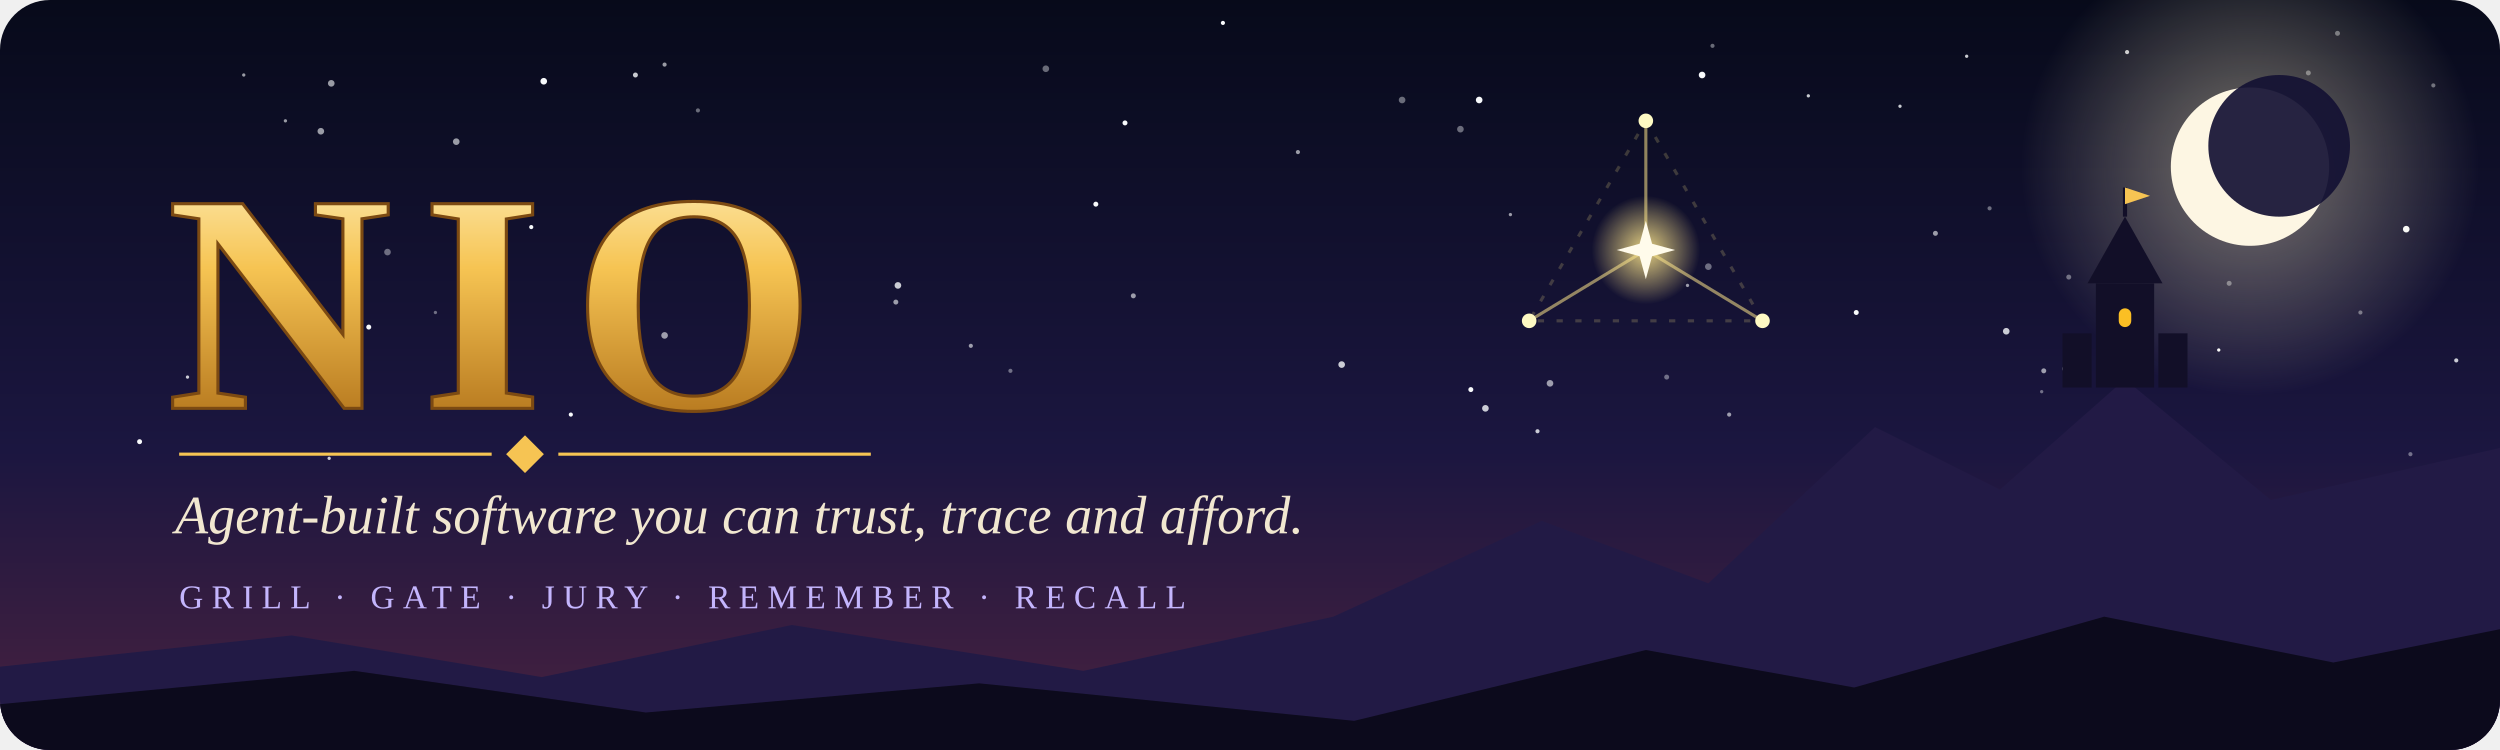
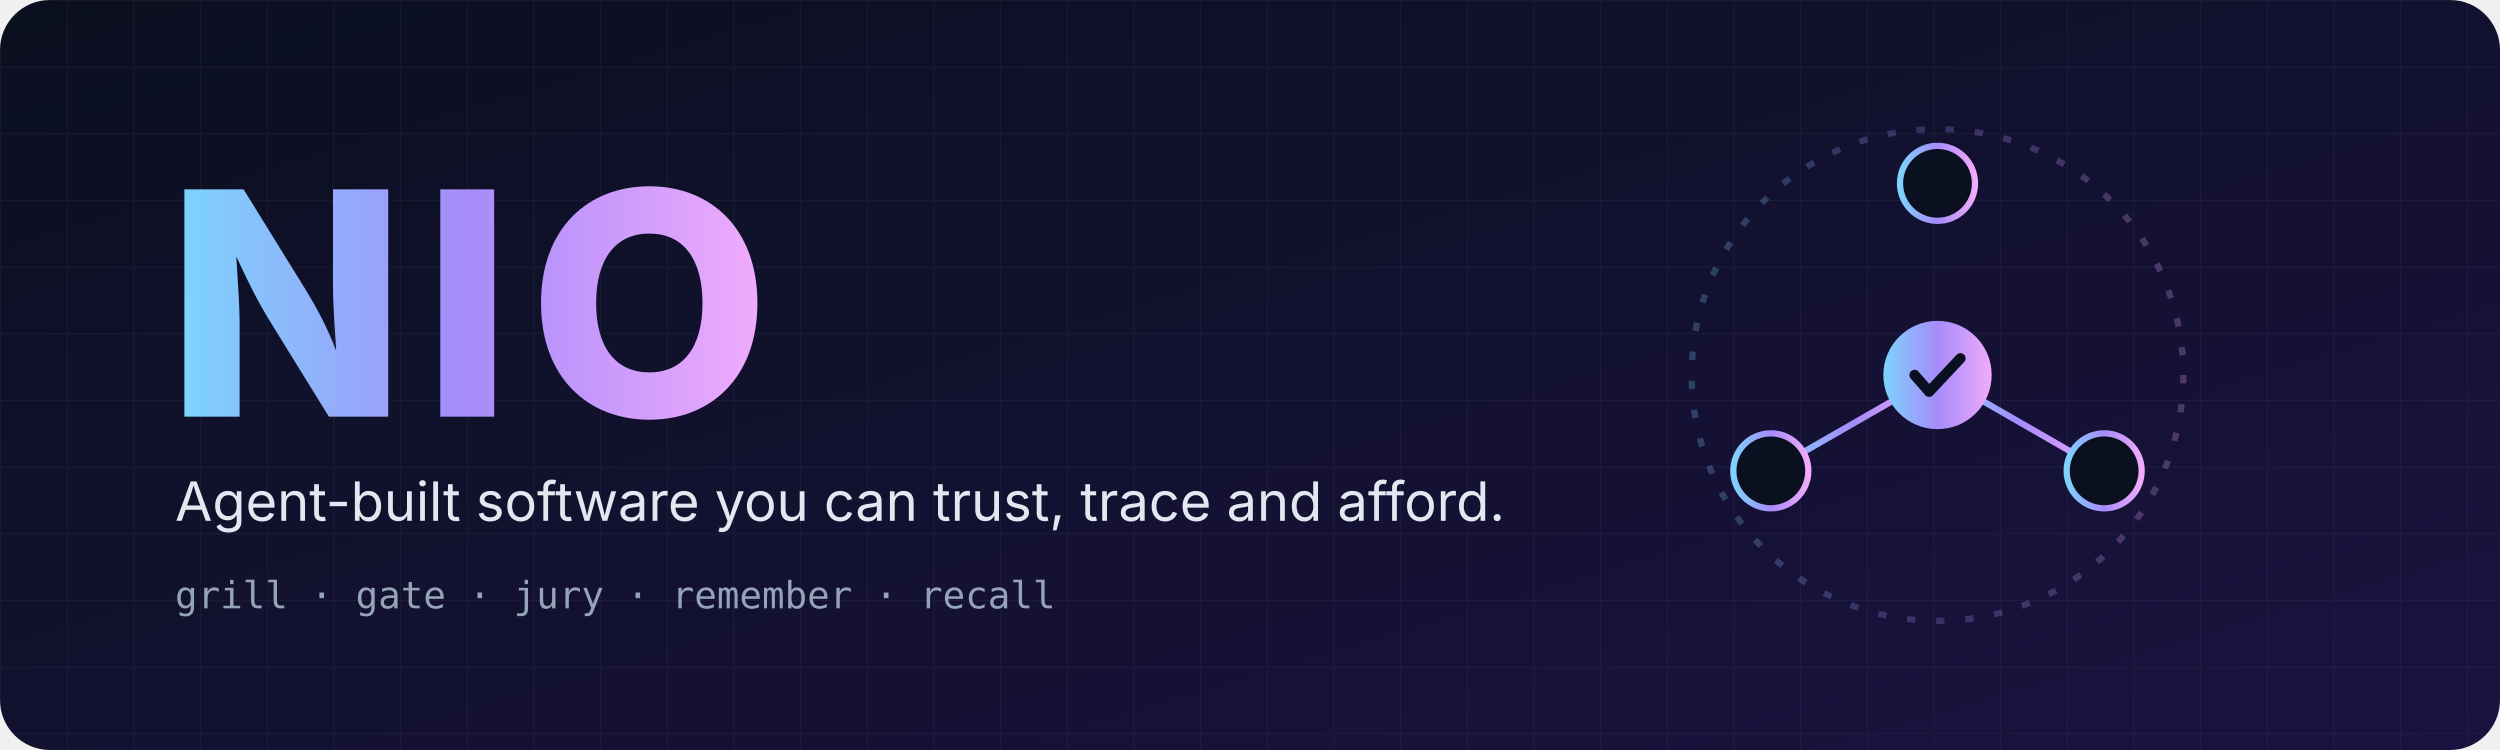
- <svg xmlns="http://www.w3.org/2000/svg" viewBox="0 0 1200 360" width="1200" height="360" role="img" aria-label="NIO: agent-built software you can trust, trace and afford">
+ <svg xmlns="http://www.w3.org/2000/svg" viewBox="0 0 1200 360" width="1200" height="360" role="img" aria-label="NIO: trustworthy, traceable, cheaper agent-built software">
  <defs>
-     <linearGradient id="sky" x1="0" y1="0" x2="0" y2="1">
-       <stop offset="0" stop-color="#070a1a" />
-       <stop offset="0.6" stop-color="#1b1640" />
-       <stop offset="1" stop-color="#4a2240" />
+     <linearGradient id="bg" x1="0" y1="0" x2="1" y2="1">
+       <stop offset="0" stop-color="#0b1020" />
+       <stop offset="1" stop-color="#1a1240" />
    </linearGradient>
-     <linearGradient id="gold" gradientUnits="userSpaceOnUse" x1="0" y1="70" x2="0" y2="200">
-       <stop offset="0" stop-color="#fff3c4" />
-       <stop offset="0.45" stop-color="#f6c453" />
-       <stop offset="1" stop-color="#b7791f" />
+     <linearGradient id="ink" x1="0" y1="0" x2="1" y2="0">
+       <stop offset="0" stop-color="#7dd3fc" />
+       <stop offset="0.5" stop-color="#a78bfa" />
+       <stop offset="1" stop-color="#f0abfc" />
    </linearGradient>
-     <radialGradient id="moonglow">
-       <stop offset="0" stop-color="#fef3c7" stop-opacity="0.45" />
-       <stop offset="1" stop-color="#fef3c7" stop-opacity="0" />
-     </radialGradient>
-     <radialGradient id="starglow">
-       <stop offset="0" stop-color="#fde68a" stop-opacity="0.9" />
-       <stop offset="1" stop-color="#fde68a" stop-opacity="0" />
-     </radialGradient>
-     <clipPath id="frame">
-       <rect width="1200" height="360" rx="24" />
-     </clipPath>
+     <pattern id="grid" width="32" height="32" patternUnits="userSpaceOnUse">
+       <path d="M32 0H0V32" fill="none" stroke="#ffffff" stroke-opacity="0.04" />
+     </pattern>
  </defs>
-   <g clip-path="url(#frame)">
-     <rect width="1200" height="360" fill="url(#sky)" />
-     <g fill="#f8fafc">
-       <circle cx="673" cy="48" r="1.6" opacity="0.4" />
-       <circle cx="158" cy="220" r="0.8" opacity="0.8" />
-       <circle cx="128" cy="139" r="1" opacity="0.4" />
-       <circle cx="186" cy="121" r="1.6" opacity="0.4" />
-       <circle cx="502" cy="33" r="1.6" opacity="0.4" />
-       <circle cx="1168" cy="41" r="1" opacity="0.4" />
-       <circle cx="822" cy="22" r="1" opacity="0.4" />
-       <circle cx="1150" cy="229" r="1" opacity="0.8" />
-       <circle cx="868" cy="46" r="0.8" opacity="0.8" />
-       <circle cx="1157" cy="218" r="1" opacity="0.4" />
-       <circle cx="1179" cy="173" r="1" opacity="0.8" />
-       <circle cx="209" cy="150" r="0.8" opacity="0.4" />
-       <circle cx="431" cy="137" r="1.6" opacity="0.8" />
-       <circle cx="963" cy="159" r="1.6" opacity="0.8" />
-       <circle cx="623" cy="73" r="1" opacity="0.6" />
-       <circle cx="177" cy="157" r="1.2" opacity="1" />
-       <circle cx="713" cy="196" r="1.6" opacity="0.8" />
-       <circle cx="159" cy="40" r="1.6" opacity="0.6" />
-       <circle cx="710" cy="48" r="1.6" opacity="1" />
-       <circle cx="90" cy="181" r="0.8" opacity="0.8" />
-       <circle cx="706" cy="187" r="1.2" opacity="1" />
-       <circle cx="944" cy="27" r="0.8" opacity="0.8" />
-       <circle cx="980" cy="188" r="0.8" opacity="0.4" />
-       <circle cx="644" cy="175" r="1.6" opacity="0.8" />
-       <circle cx="800" cy="181" r="1.2" opacity="0.4" />
-       <circle cx="955" cy="100" r="1" opacity="0.4" />
-       <circle cx="1021" cy="25" r="1" opacity="0.8" />
-       <circle cx="274" cy="199" r="1" opacity="1" />
-       <circle cx="810" cy="137" r="0.8" opacity="0.6" />
-       <circle cx="929" cy="112" r="1.2" opacity="0.6" />
-       <circle cx="891" cy="150" r="1.2" opacity="1" />
-       <circle cx="744" cy="184" r="1.6" opacity="0.6" />
-       <circle cx="319" cy="31" r="1" opacity="0.6" />
-       <circle cx="485" cy="178" r="1" opacity="0.4" />
-       <circle cx="1003" cy="222" r="1" opacity="0.8" />
-       <circle cx="587" cy="11" r="1" opacity="1" />
-       <circle cx="1104" cy="104" r="1.2" opacity="0.6" />
-       <circle cx="1065" cy="168" r="0.8" opacity="1" />
-       <circle cx="1155" cy="110" r="1.6" opacity="1" />
-       <circle cx="817" cy="36" r="1.6" opacity="1" />
-       <circle cx="137" cy="58" r="0.8" opacity="0.6" />
-       <circle cx="912" cy="51" r="0.8" opacity="0.8" />
-       <circle cx="117" cy="36" r="0.8" opacity="0.6" />
-       <circle cx="1108" cy="35" r="1.2" opacity="0.4" />
-       <circle cx="154" cy="63" r="1.6" opacity="0.6" />
-       <circle cx="526" cy="98" r="1.2" opacity="1" />
-       <circle cx="261" cy="39" r="1.6" opacity="1" />
-       <circle cx="993" cy="133" r="1.2" opacity="0.4" />
-       <circle cx="305" cy="36" r="1.2" opacity="0.8" />
-       <circle cx="990" cy="222" r="1" opacity="0.4" />
-       <circle cx="430" cy="145" r="1.2" opacity="0.6" />
-       <circle cx="1122" cy="16" r="1.2" opacity="0.4" />
-       <circle cx="544" cy="142" r="1.2" opacity="0.6" />
-       <circle cx="738" cy="207" r="1" opacity="0.8" />
-       <circle cx="466" cy="166" r="1" opacity="0.6" />
-       <circle cx="830" cy="199" r="1" opacity="0.6" />
-       <circle cx="1070" cy="136" r="1.2" opacity="0.4" />
-       <circle cx="67" cy="212" r="1.2" opacity="1" />
-       <circle cx="540" cy="59" r="1.2" opacity="1" />
-       <circle cx="725" cy="103" r="0.8" opacity="0.6" />
-       <circle cx="219" cy="68" r="1.6" opacity="0.6" />
-       <circle cx="701" cy="62" r="1.6" opacity="0.4" />
-       <circle cx="991" cy="177" r="1.2" opacity="0.4" />
-       <circle cx="255" cy="109" r="1" opacity="1" />
-       <circle cx="375" cy="121" r="1.2" opacity="0.4" />
-       <circle cx="820" cy="128" r="1.6" opacity="0.4" />
-       <circle cx="335" cy="53" r="1" opacity="0.4" />
-       <circle cx="319" cy="161" r="1.6" opacity="0.6" />
-       <circle cx="981" cy="178" r="1.2" opacity="0.6" />
-       <circle cx="1133" cy="150" r="1" opacity="0.4" />
-     </g>
-     <circle cx="1080" cy="80" r="110" fill="url(#moonglow)" />
-     <circle cx="1080" cy="80" r="38" fill="#fdf6e3" />
-     <circle cx="1094" cy="70" r="34" fill="#141133" opacity="0.92" />
-     <g transform="translate(790 120)">
-       <g stroke="#fde68a" stroke-opacity="0.55" stroke-width="1.5">
-         <line x1="0" y1="-62" x2="0" y2="0" />
-         <line x1="-56" y1="34" x2="0" y2="0" />
-         <line x1="56" y1="34" x2="0" y2="0" />
-         <path d="M0 -62L56 34L-56 34Z" fill="none" stroke-opacity="0.2" stroke-dasharray="3 6" />
-       </g>
-       <g fill="#fef9c3">
-         <circle cy="-62" r="3.5" />
-         <circle cx="-56" cy="34" r="3.5" />
-         <circle cx="56" cy="34" r="3.5" />
-       </g>
-       <circle r="26" fill="url(#starglow)" />
-       <path d="M0 -14L3 -3L14 0L3 3L0 14L-3 3L-14 0L-3 -3Z" fill="#fffbeb" />
-     </g>
-     <path d="M0 360V320L140 305L260 325L380 300L520 322L640 296L740 250L820 280L900 205L960 235L1020 182L1090 240L1200 215V360Z" fill="#221a45" />
-     <g fill="#120f28" transform="translate(1020 182)">
-       <rect x="-14" y="-46" width="28" height="50" />
-       <path d="M-18 -46L0 -78L18 -46Z" />
-       <rect x="-30" y="-22" width="14" height="26" />
-       <rect x="16" y="-22" width="14" height="26" />
-       <line x1="0" y1="-78" x2="0" y2="-92" stroke="#120f28" stroke-width="2" />
-       <path d="M0 -92L12 -88L0 -84Z" fill="#f6c453" />
-       <rect x="-3" y="-34" width="6" height="9" rx="3" fill="#fbbf24" />
-     </g>
-     <path d="M0 360V338L170 322L310 342L470 328L650 346L790 312L890 330L1010 296L1120 318L1200 302V360Z" fill="#0c0a1c" />
-     <text x="80" y="196" font-family="Cinzel, 'Trajan Pro', Georgia, 'Times New Roman', serif" font-size="150" font-weight="700" letter-spacing="14" fill="url(#gold)" stroke="#7c4a12" stroke-width="1.5">NIO</text>
-     <g stroke="#f6c453" stroke-width="1.5">
-       <line x1="86" y1="218" x2="236" y2="218" />
-       <line x1="268" y1="218" x2="418" y2="218" />
-       <path d="M252 210L260 218L252 226L244 218Z" fill="#f6c453" />
-     </g>
-     <text x="84" y="256" font-family="Georgia, 'Times New Roman', serif" font-style="italic" font-size="26" fill="#f1e7d0">Agent-built software you can trust, trace and afford.</text>
-     <text x="86" y="292" font-family="Georgia, 'Times New Roman', serif" font-size="16" letter-spacing="4" fill="#c4b5fd">GRILL · GATE · JURY · REMEMBER · RECALL</text>
+   <rect width="1200" height="360" rx="24" fill="url(#bg)" />
+   <rect width="1200" height="360" rx="24" fill="url(#grid)" />
+   <g transform="translate(930 180)" stroke="url(#ink)" stroke-width="3" fill="none">
+     <circle r="118" stroke-opacity="0.25" stroke-dasharray="4 10" />
+     <line x1="0" y1="-92" x2="0" y2="0" />
+     <line x1="-80" y1="46" x2="0" y2="0" />
+     <line x1="80" y1="46" x2="0" y2="0" />
+     <circle cy="-92" r="18" fill="#0b1020" />
+     <circle cx="-80" cy="46" r="18" fill="#0b1020" />
+     <circle cx="80" cy="46" r="18" fill="#0b1020" />
+     <circle r="26" fill="url(#ink)" stroke="none" />
+     <path d="M-11 0l7 8 15-16" stroke="#0b1020" stroke-width="5" stroke-linecap="round" stroke-linejoin="round" />
  </g>
+   <text x="80" y="200" font-family="Inter, Segoe UI, Helvetica, Arial, sans-serif" font-size="150" font-weight="800" letter-spacing="8" fill="url(#ink)">NIO</text>
+   <text x="84" y="250" font-family="Inter, Segoe UI, Helvetica, Arial, sans-serif" font-size="26" fill="#e2e8f0">Agent-built software you can trust, trace and afford.</text>
+   <text x="84" y="292" font-family="ui-monospace, SFMono-Regular, Menlo, Consolas, monospace" font-size="18" fill="#94a3b8">grill · gate · jury · remember · recall</text>
</svg>
